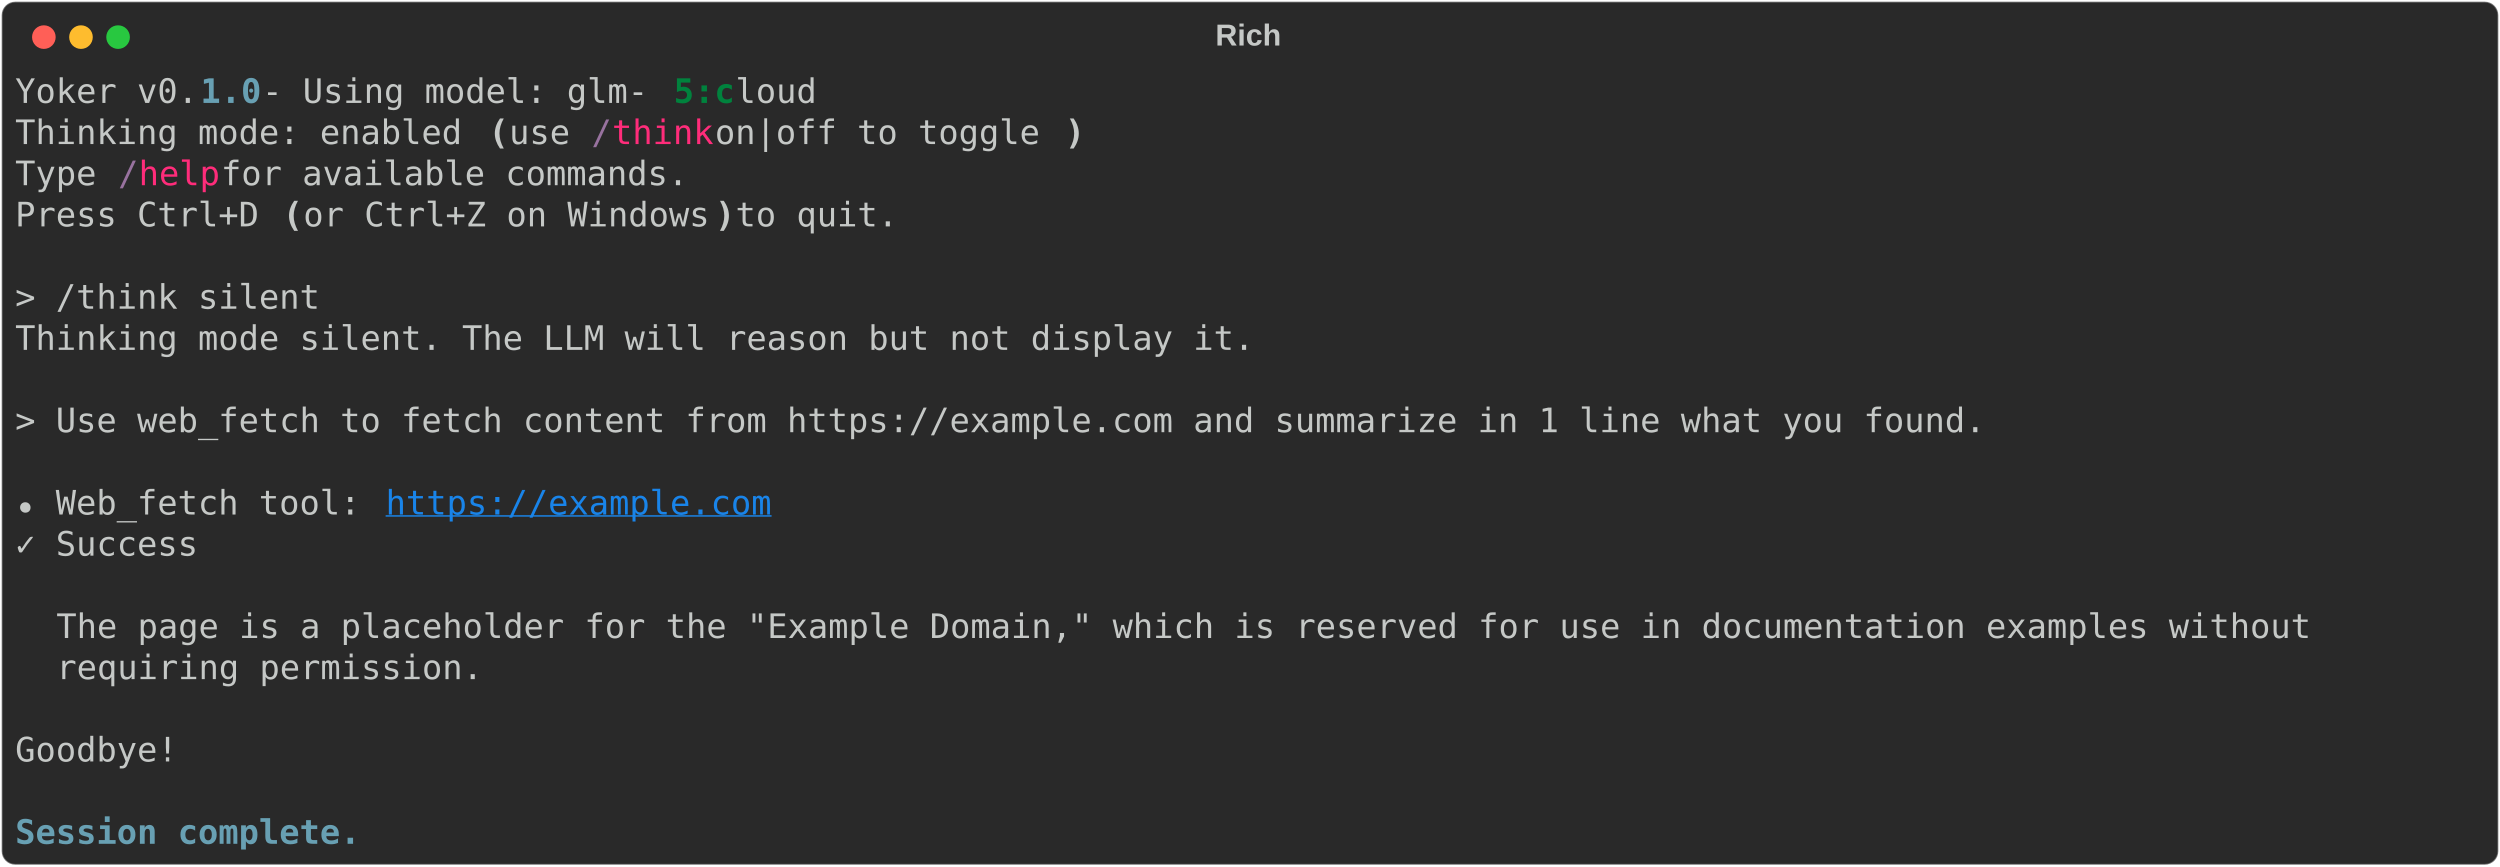
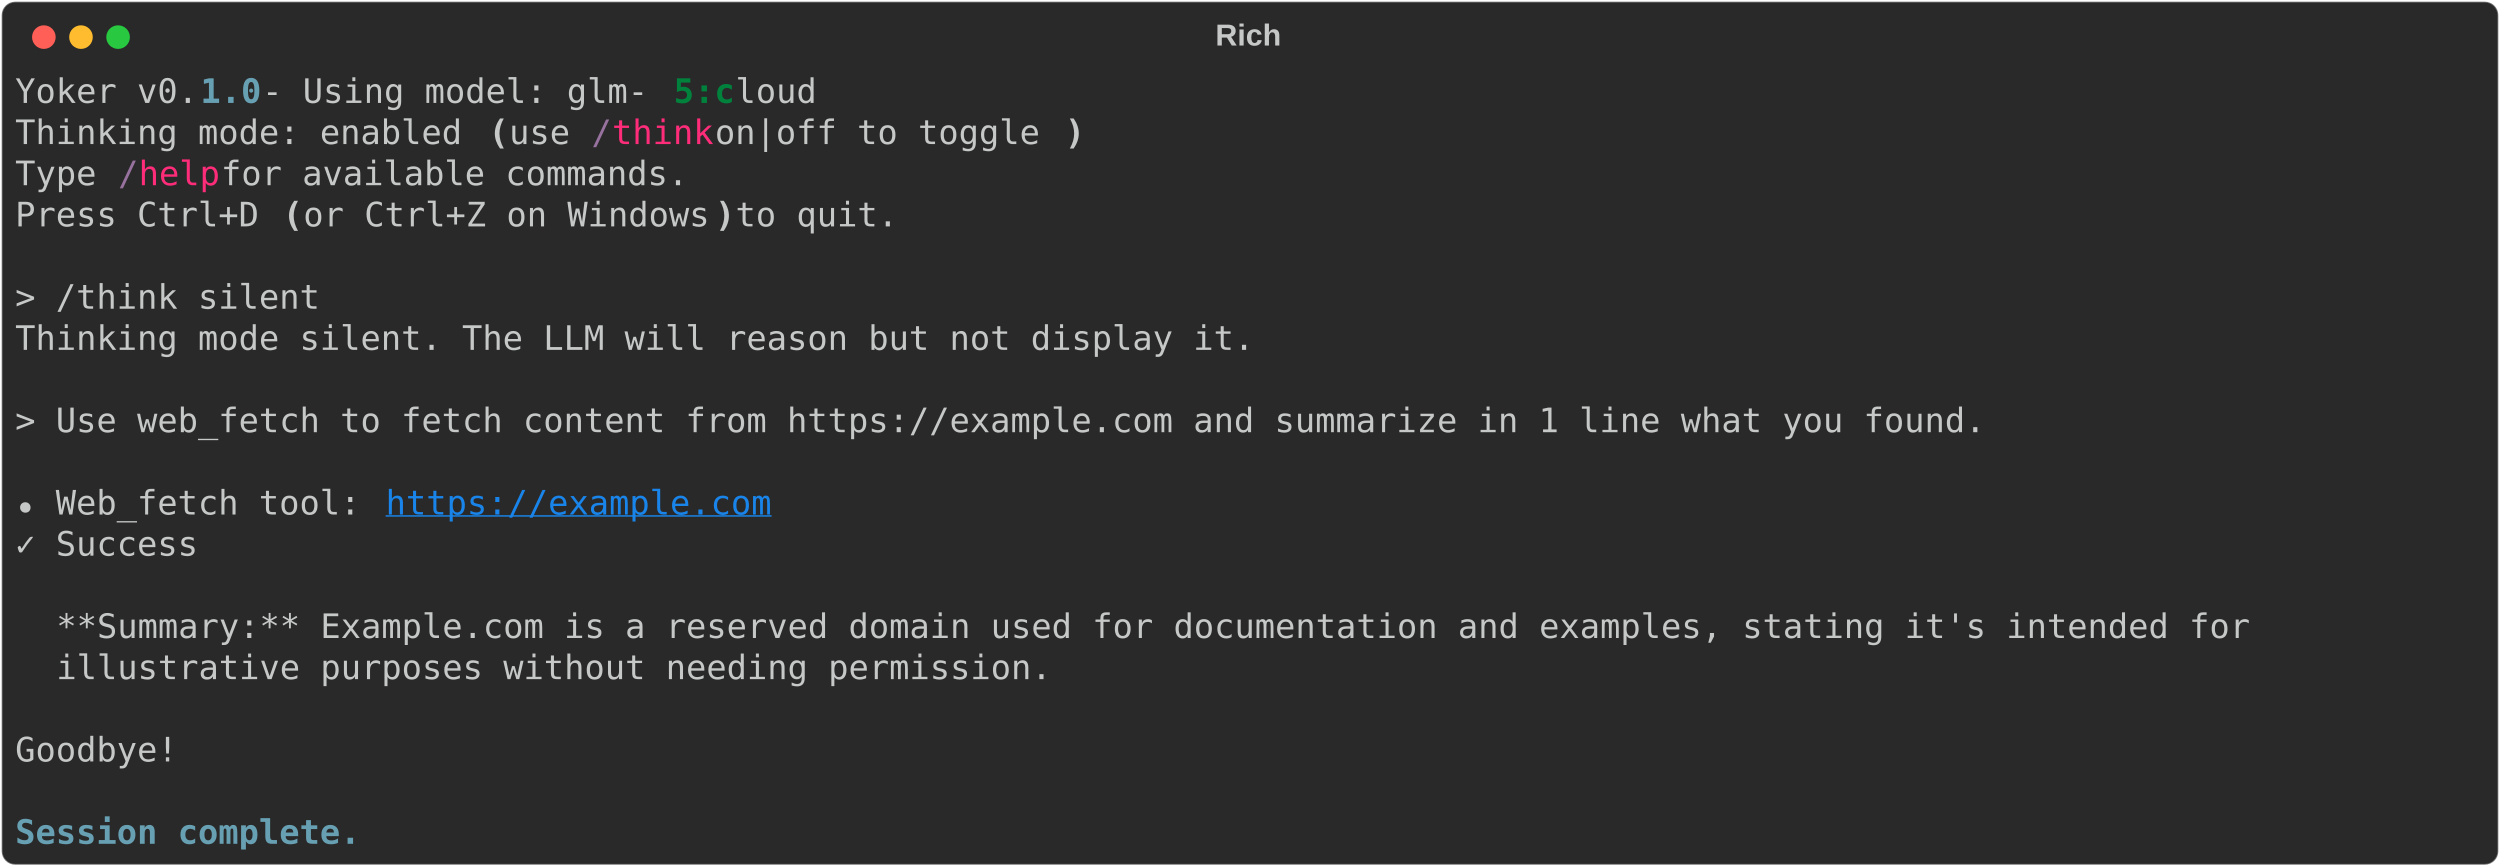
<svg xmlns="http://www.w3.org/2000/svg" class="rich-terminal" viewBox="0 0 1482 513.6">
  <style>

    @font-face {
        font-family: "Fira Code";
        src: local("FiraCode-Regular"),
                url("https://cdnjs.cloudflare.com/ajax/libs/firacode/6.2.0/woff2/FiraCode-Regular.woff2") format("woff2"),
                url("https://cdnjs.cloudflare.com/ajax/libs/firacode/6.2.0/woff/FiraCode-Regular.woff") format("woff");
        font-style: normal;
        font-weight: 400;
    }
    @font-face {
        font-family: "Fira Code";
        src: local("FiraCode-Bold"),
                url("https://cdnjs.cloudflare.com/ajax/libs/firacode/6.2.0/woff2/FiraCode-Bold.woff2") format("woff2"),
                url("https://cdnjs.cloudflare.com/ajax/libs/firacode/6.2.0/woff/FiraCode-Bold.woff") format("woff");
        font-style: bold;
        font-weight: 700;
    }

-     .terminal-1461692633-matrix {
+     .terminal-2530848589-matrix {
        font-family: Fira Code, monospace;
        font-size: 20px;
        line-height: 24.4px;
        font-variant-east-asian: full-width;
    }

-     .terminal-1461692633-title {
+     .terminal-2530848589-title {
        font-size: 18px;
        font-weight: bold;
        font-family: arial;
    }

-     .terminal-1461692633-r1 { fill: #c5c8c6 }
- .terminal-1461692633-r2 { fill: #68a0b3;font-weight: bold }
- .terminal-1461692633-r3 { fill: #00823d;font-weight: bold }
- .terminal-1461692633-r4 { fill: #c5c8c6;font-weight: bold }
- .terminal-1461692633-r5 { fill: #98729f }
- .terminal-1461692633-r6 { fill: #ff2c7a }
- .terminal-1461692633-r7 { fill: #1984e9;text-decoration: underline; }
+     .terminal-2530848589-r1 { fill: #c5c8c6 }
+ .terminal-2530848589-r2 { fill: #68a0b3;font-weight: bold }
+ .terminal-2530848589-r3 { fill: #00823d;font-weight: bold }
+ .terminal-2530848589-r4 { fill: #c5c8c6;font-weight: bold }
+ .terminal-2530848589-r5 { fill: #98729f }
+ .terminal-2530848589-r6 { fill: #ff2c7a }
+ .terminal-2530848589-r7 { fill: #1984e9;text-decoration: underline; }
    </style>
  <defs>
-     <clipPath id="terminal-1461692633-clip-terminal">
+     <clipPath id="terminal-2530848589-clip-terminal">
      <rect x="0" y="0" width="1463.0" height="462.6" />
    </clipPath>
-     <clipPath id="terminal-1461692633-line-0">
+     <clipPath id="terminal-2530848589-line-0">
      <rect x="0" y="1.5" width="1464" height="24.65" />
    </clipPath>
-     <clipPath id="terminal-1461692633-line-1">
+     <clipPath id="terminal-2530848589-line-1">
      <rect x="0" y="25.9" width="1464" height="24.65" />
    </clipPath>
-     <clipPath id="terminal-1461692633-line-2">
+     <clipPath id="terminal-2530848589-line-2">
      <rect x="0" y="50.3" width="1464" height="24.65" />
    </clipPath>
-     <clipPath id="terminal-1461692633-line-3">
+     <clipPath id="terminal-2530848589-line-3">
      <rect x="0" y="74.7" width="1464" height="24.65" />
    </clipPath>
-     <clipPath id="terminal-1461692633-line-4">
+     <clipPath id="terminal-2530848589-line-4">
      <rect x="0" y="99.1" width="1464" height="24.65" />
    </clipPath>
-     <clipPath id="terminal-1461692633-line-5">
+     <clipPath id="terminal-2530848589-line-5">
      <rect x="0" y="123.5" width="1464" height="24.65" />
    </clipPath>
-     <clipPath id="terminal-1461692633-line-6">
+     <clipPath id="terminal-2530848589-line-6">
      <rect x="0" y="147.9" width="1464" height="24.65" />
    </clipPath>
-     <clipPath id="terminal-1461692633-line-7">
+     <clipPath id="terminal-2530848589-line-7">
      <rect x="0" y="172.3" width="1464" height="24.65" />
    </clipPath>
-     <clipPath id="terminal-1461692633-line-8">
+     <clipPath id="terminal-2530848589-line-8">
      <rect x="0" y="196.7" width="1464" height="24.65" />
    </clipPath>
-     <clipPath id="terminal-1461692633-line-9">
+     <clipPath id="terminal-2530848589-line-9">
      <rect x="0" y="221.1" width="1464" height="24.65" />
    </clipPath>
-     <clipPath id="terminal-1461692633-line-10">
+     <clipPath id="terminal-2530848589-line-10">
      <rect x="0" y="245.5" width="1464" height="24.65" />
    </clipPath>
-     <clipPath id="terminal-1461692633-line-11">
+     <clipPath id="terminal-2530848589-line-11">
      <rect x="0" y="269.9" width="1464" height="24.65" />
    </clipPath>
-     <clipPath id="terminal-1461692633-line-12">
+     <clipPath id="terminal-2530848589-line-12">
      <rect x="0" y="294.3" width="1464" height="24.65" />
    </clipPath>
-     <clipPath id="terminal-1461692633-line-13">
+     <clipPath id="terminal-2530848589-line-13">
      <rect x="0" y="318.7" width="1464" height="24.65" />
    </clipPath>
-     <clipPath id="terminal-1461692633-line-14">
+     <clipPath id="terminal-2530848589-line-14">
      <rect x="0" y="343.1" width="1464" height="24.65" />
    </clipPath>
-     <clipPath id="terminal-1461692633-line-15">
+     <clipPath id="terminal-2530848589-line-15">
      <rect x="0" y="367.5" width="1464" height="24.65" />
    </clipPath>
-     <clipPath id="terminal-1461692633-line-16">
+     <clipPath id="terminal-2530848589-line-16">
      <rect x="0" y="391.9" width="1464" height="24.65" />
    </clipPath>
-     <clipPath id="terminal-1461692633-line-17">
+     <clipPath id="terminal-2530848589-line-17">
      <rect x="0" y="416.3" width="1464" height="24.65" />
    </clipPath>
  </defs>
  <rect fill="#292929" stroke="rgba(255,255,255,0.35)" stroke-width="1" x="1" y="1" width="1480" height="511.6" rx="8" />
-   <text class="terminal-1461692633-title" fill="#c5c8c6" text-anchor="middle" x="740" y="27">Rich</text>
+   <text class="terminal-2530848589-title" fill="#c5c8c6" text-anchor="middle" x="740" y="27">Rich</text>
  <g transform="translate(26,22)">
    <circle cx="0" cy="0" r="7" fill="#ff5f57" />
    <circle cx="22" cy="0" r="7" fill="#febc2e" />
    <circle cx="44" cy="0" r="7" fill="#28c840" />
  </g>
-   <g transform="translate(9, 41)" clip-path="url(#terminal-1461692633-clip-terminal)">
-     <g class="terminal-1461692633-matrix">
-       <text class="terminal-1461692633-r1" x="0" y="20" textLength="109.8" clip-path="url(#terminal-1461692633-line-0)">Yoker v0.</text>
-       <text class="terminal-1461692633-r2" x="109.8" y="20" textLength="36.6" clip-path="url(#terminal-1461692633-line-0)">1.0</text>
-       <text class="terminal-1461692633-r1" x="146.4" y="20" textLength="244" clip-path="url(#terminal-1461692633-line-0)"> - Using model: glm-</text>
-       <text class="terminal-1461692633-r3" x="390.4" y="20" textLength="36.6" clip-path="url(#terminal-1461692633-line-0)">5:c</text>
-       <text class="terminal-1461692633-r1" x="427" y="20" textLength="48.8" clip-path="url(#terminal-1461692633-line-0)">loud</text>
-       <text class="terminal-1461692633-r1" x="1464" y="20" textLength="12.2" clip-path="url(#terminal-1461692633-line-0)">
+   <g transform="translate(9, 41)" clip-path="url(#terminal-2530848589-clip-terminal)">
+     <g class="terminal-2530848589-matrix">
+       <text class="terminal-2530848589-r1" x="0" y="20" textLength="109.8" clip-path="url(#terminal-2530848589-line-0)">Yoker v0.</text>
+       <text class="terminal-2530848589-r2" x="109.8" y="20" textLength="36.6" clip-path="url(#terminal-2530848589-line-0)">1.0</text>
+       <text class="terminal-2530848589-r1" x="146.4" y="20" textLength="244" clip-path="url(#terminal-2530848589-line-0)"> - Using model: glm-</text>
+       <text class="terminal-2530848589-r3" x="390.4" y="20" textLength="36.6" clip-path="url(#terminal-2530848589-line-0)">5:c</text>
+       <text class="terminal-2530848589-r1" x="427" y="20" textLength="48.8" clip-path="url(#terminal-2530848589-line-0)">loud</text>
+       <text class="terminal-2530848589-r1" x="1464" y="20" textLength="12.2" clip-path="url(#terminal-2530848589-line-0)">
</text>
-       <text class="terminal-1461692633-r1" x="0" y="44.4" textLength="280.6" clip-path="url(#terminal-1461692633-line-1)">Thinking mode: enabled </text>
-       <text class="terminal-1461692633-r4" x="280.6" y="44.4" textLength="12.2" clip-path="url(#terminal-1461692633-line-1)">(</text>
-       <text class="terminal-1461692633-r1" x="292.8" y="44.4" textLength="48.8" clip-path="url(#terminal-1461692633-line-1)">use </text>
-       <text class="terminal-1461692633-r5" x="341.6" y="44.4" textLength="12.2" clip-path="url(#terminal-1461692633-line-1)">/</text>
-       <text class="terminal-1461692633-r6" x="353.8" y="44.4" textLength="61" clip-path="url(#terminal-1461692633-line-1)">think</text>
-       <text class="terminal-1461692633-r1" x="414.8" y="44.4" textLength="207.4" clip-path="url(#terminal-1461692633-line-1)"> on|off to toggle</text>
-       <text class="terminal-1461692633-r4" x="622.2" y="44.4" textLength="12.2" clip-path="url(#terminal-1461692633-line-1)">)</text>
-       <text class="terminal-1461692633-r1" x="1464" y="44.4" textLength="12.2" clip-path="url(#terminal-1461692633-line-1)">
+       <text class="terminal-2530848589-r1" x="0" y="44.4" textLength="280.6" clip-path="url(#terminal-2530848589-line-1)">Thinking mode: enabled </text>
+       <text class="terminal-2530848589-r4" x="280.6" y="44.4" textLength="12.2" clip-path="url(#terminal-2530848589-line-1)">(</text>
+       <text class="terminal-2530848589-r1" x="292.8" y="44.4" textLength="48.8" clip-path="url(#terminal-2530848589-line-1)">use </text>
+       <text class="terminal-2530848589-r5" x="341.6" y="44.4" textLength="12.2" clip-path="url(#terminal-2530848589-line-1)">/</text>
+       <text class="terminal-2530848589-r6" x="353.8" y="44.4" textLength="61" clip-path="url(#terminal-2530848589-line-1)">think</text>
+       <text class="terminal-2530848589-r1" x="414.8" y="44.4" textLength="207.4" clip-path="url(#terminal-2530848589-line-1)"> on|off to toggle</text>
+       <text class="terminal-2530848589-r4" x="622.2" y="44.4" textLength="12.2" clip-path="url(#terminal-2530848589-line-1)">)</text>
+       <text class="terminal-2530848589-r1" x="1464" y="44.4" textLength="12.2" clip-path="url(#terminal-2530848589-line-1)">
</text>
-       <text class="terminal-1461692633-r1" x="0" y="68.8" textLength="61" clip-path="url(#terminal-1461692633-line-2)">Type </text>
-       <text class="terminal-1461692633-r5" x="61" y="68.8" textLength="12.2" clip-path="url(#terminal-1461692633-line-2)">/</text>
-       <text class="terminal-1461692633-r6" x="73.2" y="68.8" textLength="48.8" clip-path="url(#terminal-1461692633-line-2)">help</text>
-       <text class="terminal-1461692633-r1" x="122" y="68.8" textLength="292.8" clip-path="url(#terminal-1461692633-line-2)"> for available commands.</text>
-       <text class="terminal-1461692633-r1" x="1464" y="68.8" textLength="12.2" clip-path="url(#terminal-1461692633-line-2)">
+       <text class="terminal-2530848589-r1" x="0" y="68.8" textLength="61" clip-path="url(#terminal-2530848589-line-2)">Type </text>
+       <text class="terminal-2530848589-r5" x="61" y="68.8" textLength="12.2" clip-path="url(#terminal-2530848589-line-2)">/</text>
+       <text class="terminal-2530848589-r6" x="73.2" y="68.8" textLength="48.8" clip-path="url(#terminal-2530848589-line-2)">help</text>
+       <text class="terminal-2530848589-r1" x="122" y="68.8" textLength="292.8" clip-path="url(#terminal-2530848589-line-2)"> for available commands.</text>
+       <text class="terminal-2530848589-r1" x="1464" y="68.8" textLength="12.2" clip-path="url(#terminal-2530848589-line-2)">
</text>
-       <text class="terminal-1461692633-r1" x="0" y="93.2" textLength="158.6" clip-path="url(#terminal-1461692633-line-3)">Press Ctrl+D </text>
-       <text class="terminal-1461692633-r4" x="158.6" y="93.2" textLength="12.2" clip-path="url(#terminal-1461692633-line-3)">(</text>
-       <text class="terminal-1461692633-r1" x="170.8" y="93.2" textLength="244" clip-path="url(#terminal-1461692633-line-3)">or Ctrl+Z on Windows</text>
-       <text class="terminal-1461692633-r4" x="414.8" y="93.2" textLength="12.2" clip-path="url(#terminal-1461692633-line-3)">)</text>
-       <text class="terminal-1461692633-r1" x="427" y="93.2" textLength="109.8" clip-path="url(#terminal-1461692633-line-3)"> to quit.</text>
-       <text class="terminal-1461692633-r1" x="1464" y="93.2" textLength="12.2" clip-path="url(#terminal-1461692633-line-3)">
+       <text class="terminal-2530848589-r1" x="0" y="93.2" textLength="158.6" clip-path="url(#terminal-2530848589-line-3)">Press Ctrl+D </text>
+       <text class="terminal-2530848589-r4" x="158.6" y="93.2" textLength="12.2" clip-path="url(#terminal-2530848589-line-3)">(</text>
+       <text class="terminal-2530848589-r1" x="170.8" y="93.2" textLength="244" clip-path="url(#terminal-2530848589-line-3)">or Ctrl+Z on Windows</text>
+       <text class="terminal-2530848589-r4" x="414.8" y="93.2" textLength="12.2" clip-path="url(#terminal-2530848589-line-3)">)</text>
+       <text class="terminal-2530848589-r1" x="427" y="93.2" textLength="109.8" clip-path="url(#terminal-2530848589-line-3)"> to quit.</text>
+       <text class="terminal-2530848589-r1" x="1464" y="93.2" textLength="12.2" clip-path="url(#terminal-2530848589-line-3)">
</text>
-       <text class="terminal-1461692633-r1" x="1464" y="117.6" textLength="12.2" clip-path="url(#terminal-1461692633-line-4)">
+       <text class="terminal-2530848589-r1" x="1464" y="117.6" textLength="12.2" clip-path="url(#terminal-2530848589-line-4)">
</text>
-       <text class="terminal-1461692633-r1" x="0" y="142" textLength="183" clip-path="url(#terminal-1461692633-line-5)">&gt; /think silent</text>
-       <text class="terminal-1461692633-r1" x="1464" y="142" textLength="12.2" clip-path="url(#terminal-1461692633-line-5)">
+       <text class="terminal-2530848589-r1" x="0" y="142" textLength="183" clip-path="url(#terminal-2530848589-line-5)">&gt; /think silent</text>
+       <text class="terminal-2530848589-r1" x="1464" y="142" textLength="12.2" clip-path="url(#terminal-2530848589-line-5)">
</text>
-       <text class="terminal-1461692633-r1" x="0" y="166.4" textLength="744.2" clip-path="url(#terminal-1461692633-line-6)">Thinking mode silent. The LLM will reason but not display it.</text>
-       <text class="terminal-1461692633-r1" x="1464" y="166.4" textLength="12.2" clip-path="url(#terminal-1461692633-line-6)">
+       <text class="terminal-2530848589-r1" x="0" y="166.4" textLength="744.2" clip-path="url(#terminal-2530848589-line-6)">Thinking mode silent. The LLM will reason but not display it.</text>
+       <text class="terminal-2530848589-r1" x="1464" y="166.4" textLength="12.2" clip-path="url(#terminal-2530848589-line-6)">
</text>
-       <text class="terminal-1461692633-r1" x="1464" y="190.8" textLength="12.2" clip-path="url(#terminal-1461692633-line-7)">
+       <text class="terminal-2530848589-r1" x="1464" y="190.8" textLength="12.2" clip-path="url(#terminal-2530848589-line-7)">
</text>
-       <text class="terminal-1461692633-r1" x="0" y="215.2" textLength="1183.4" clip-path="url(#terminal-1461692633-line-8)">&gt; Use web_fetch to fetch content from https://example.com and summarize in 1 line what you found.</text>
-       <text class="terminal-1461692633-r1" x="1464" y="215.2" textLength="12.2" clip-path="url(#terminal-1461692633-line-8)">
+       <text class="terminal-2530848589-r1" x="0" y="215.2" textLength="1183.4" clip-path="url(#terminal-2530848589-line-8)">&gt; Use web_fetch to fetch content from https://example.com and summarize in 1 line what you found.</text>
+       <text class="terminal-2530848589-r1" x="1464" y="215.2" textLength="12.2" clip-path="url(#terminal-2530848589-line-8)">
</text>
-       <text class="terminal-1461692633-r1" x="1464" y="239.6" textLength="12.2" clip-path="url(#terminal-1461692633-line-9)">
+       <text class="terminal-2530848589-r1" x="1464" y="239.6" textLength="12.2" clip-path="url(#terminal-2530848589-line-9)">
</text>
-       <text class="terminal-1461692633-r1" x="0" y="264" textLength="219.6" clip-path="url(#terminal-1461692633-line-10)">⏺ Web_fetch tool: </text>
-       <text class="terminal-1461692633-r7" x="219.6" y="264" textLength="231.8" clip-path="url(#terminal-1461692633-line-10)">https://example.com</text>
-       <text class="terminal-1461692633-r1" x="1464" y="264" textLength="12.2" clip-path="url(#terminal-1461692633-line-10)">
+       <text class="terminal-2530848589-r1" x="0" y="264" textLength="219.6" clip-path="url(#terminal-2530848589-line-10)">⏺ Web_fetch tool: </text>
+       <text class="terminal-2530848589-r7" x="219.6" y="264" textLength="231.8" clip-path="url(#terminal-2530848589-line-10)">https://example.com</text>
+       <text class="terminal-2530848589-r1" x="1464" y="264" textLength="12.2" clip-path="url(#terminal-2530848589-line-10)">
</text>
-       <text class="terminal-1461692633-r1" x="0" y="288.4" textLength="134.2" clip-path="url(#terminal-1461692633-line-11)">  ✓ Success</text>
-       <text class="terminal-1461692633-r1" x="1464" y="288.4" textLength="12.2" clip-path="url(#terminal-1461692633-line-11)">
+       <text class="terminal-2530848589-r1" x="0" y="288.4" textLength="134.2" clip-path="url(#terminal-2530848589-line-11)">  ✓ Success</text>
+       <text class="terminal-2530848589-r1" x="1464" y="288.4" textLength="12.2" clip-path="url(#terminal-2530848589-line-11)">
</text>
-       <text class="terminal-1461692633-r1" x="1464" y="312.8" textLength="12.2" clip-path="url(#terminal-1461692633-line-12)">
+       <text class="terminal-2530848589-r1" x="1464" y="312.8" textLength="12.2" clip-path="url(#terminal-2530848589-line-12)">
</text>
-       <text class="terminal-1461692633-r1" x="24.4" y="337.2" textLength="1439.6" clip-path="url(#terminal-1461692633-line-13)">The page is a placeholder for the "Example Domain," which is reserved for use in documentation examples without       </text>
-       <text class="terminal-1461692633-r1" x="1464" y="337.2" textLength="12.2" clip-path="url(#terminal-1461692633-line-13)">
+       <text class="terminal-2530848589-r1" x="24.4" y="337.2" textLength="1439.6" clip-path="url(#terminal-2530848589-line-13)">**Summary:** Example.com is a reserved domain used for documentation and examples, stating it's intended for          </text>
+       <text class="terminal-2530848589-r1" x="1464" y="337.2" textLength="12.2" clip-path="url(#terminal-2530848589-line-13)">
</text>
-       <text class="terminal-1461692633-r1" x="24.4" y="361.6" textLength="1439.6" clip-path="url(#terminal-1461692633-line-14)">requiring permission.                                                                                                 </text>
-       <text class="terminal-1461692633-r1" x="1464" y="361.6" textLength="12.2" clip-path="url(#terminal-1461692633-line-14)">
+       <text class="terminal-2530848589-r1" x="24.4" y="361.6" textLength="1439.6" clip-path="url(#terminal-2530848589-line-14)">illustrative purposes without needing permission.                                                                     </text>
+       <text class="terminal-2530848589-r1" x="1464" y="361.6" textLength="12.2" clip-path="url(#terminal-2530848589-line-14)">
</text>
-       <text class="terminal-1461692633-r1" x="1464" y="386" textLength="12.2" clip-path="url(#terminal-1461692633-line-15)">
+       <text class="terminal-2530848589-r1" x="1464" y="386" textLength="12.2" clip-path="url(#terminal-2530848589-line-15)">
</text>
-       <text class="terminal-1461692633-r1" x="0" y="410.4" textLength="97.6" clip-path="url(#terminal-1461692633-line-16)">Goodbye!</text>
-       <text class="terminal-1461692633-r1" x="1464" y="410.4" textLength="12.2" clip-path="url(#terminal-1461692633-line-16)">
+       <text class="terminal-2530848589-r1" x="0" y="410.4" textLength="97.6" clip-path="url(#terminal-2530848589-line-16)">Goodbye!</text>
+       <text class="terminal-2530848589-r1" x="1464" y="410.4" textLength="12.2" clip-path="url(#terminal-2530848589-line-16)">
</text>
-       <text class="terminal-1461692633-r1" x="1464" y="434.8" textLength="12.2" clip-path="url(#terminal-1461692633-line-17)">
+       <text class="terminal-2530848589-r1" x="1464" y="434.8" textLength="12.2" clip-path="url(#terminal-2530848589-line-17)">
</text>
-       <text class="terminal-1461692633-r2" x="0" y="459.2" textLength="207.4" clip-path="url(#terminal-1461692633-line-18)">Session complete.</text>
-       <text class="terminal-1461692633-r1" x="1464" y="459.2" textLength="12.2" clip-path="url(#terminal-1461692633-line-18)">
+       <text class="terminal-2530848589-r2" x="0" y="459.2" textLength="207.4" clip-path="url(#terminal-2530848589-line-18)">Session complete.</text>
+       <text class="terminal-2530848589-r1" x="1464" y="459.2" textLength="12.2" clip-path="url(#terminal-2530848589-line-18)">
</text>
    </g>
  </g>
</svg>
